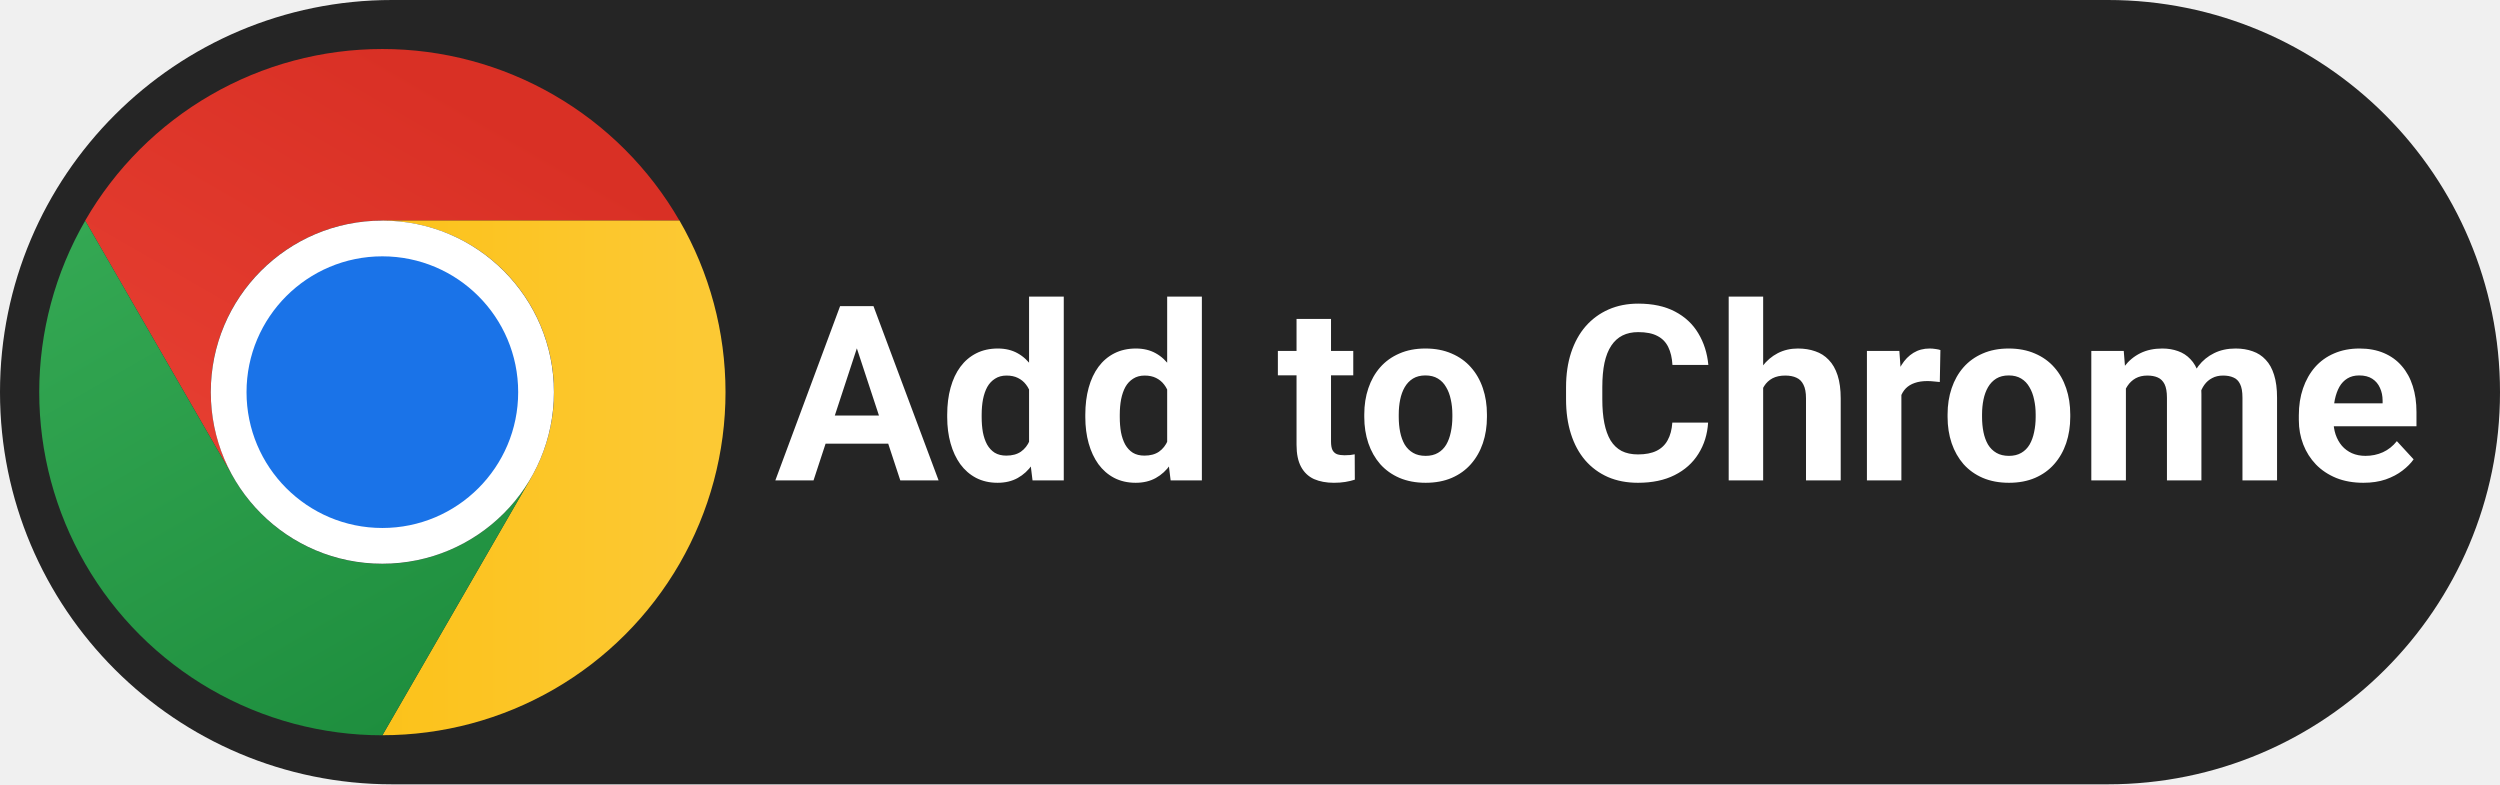
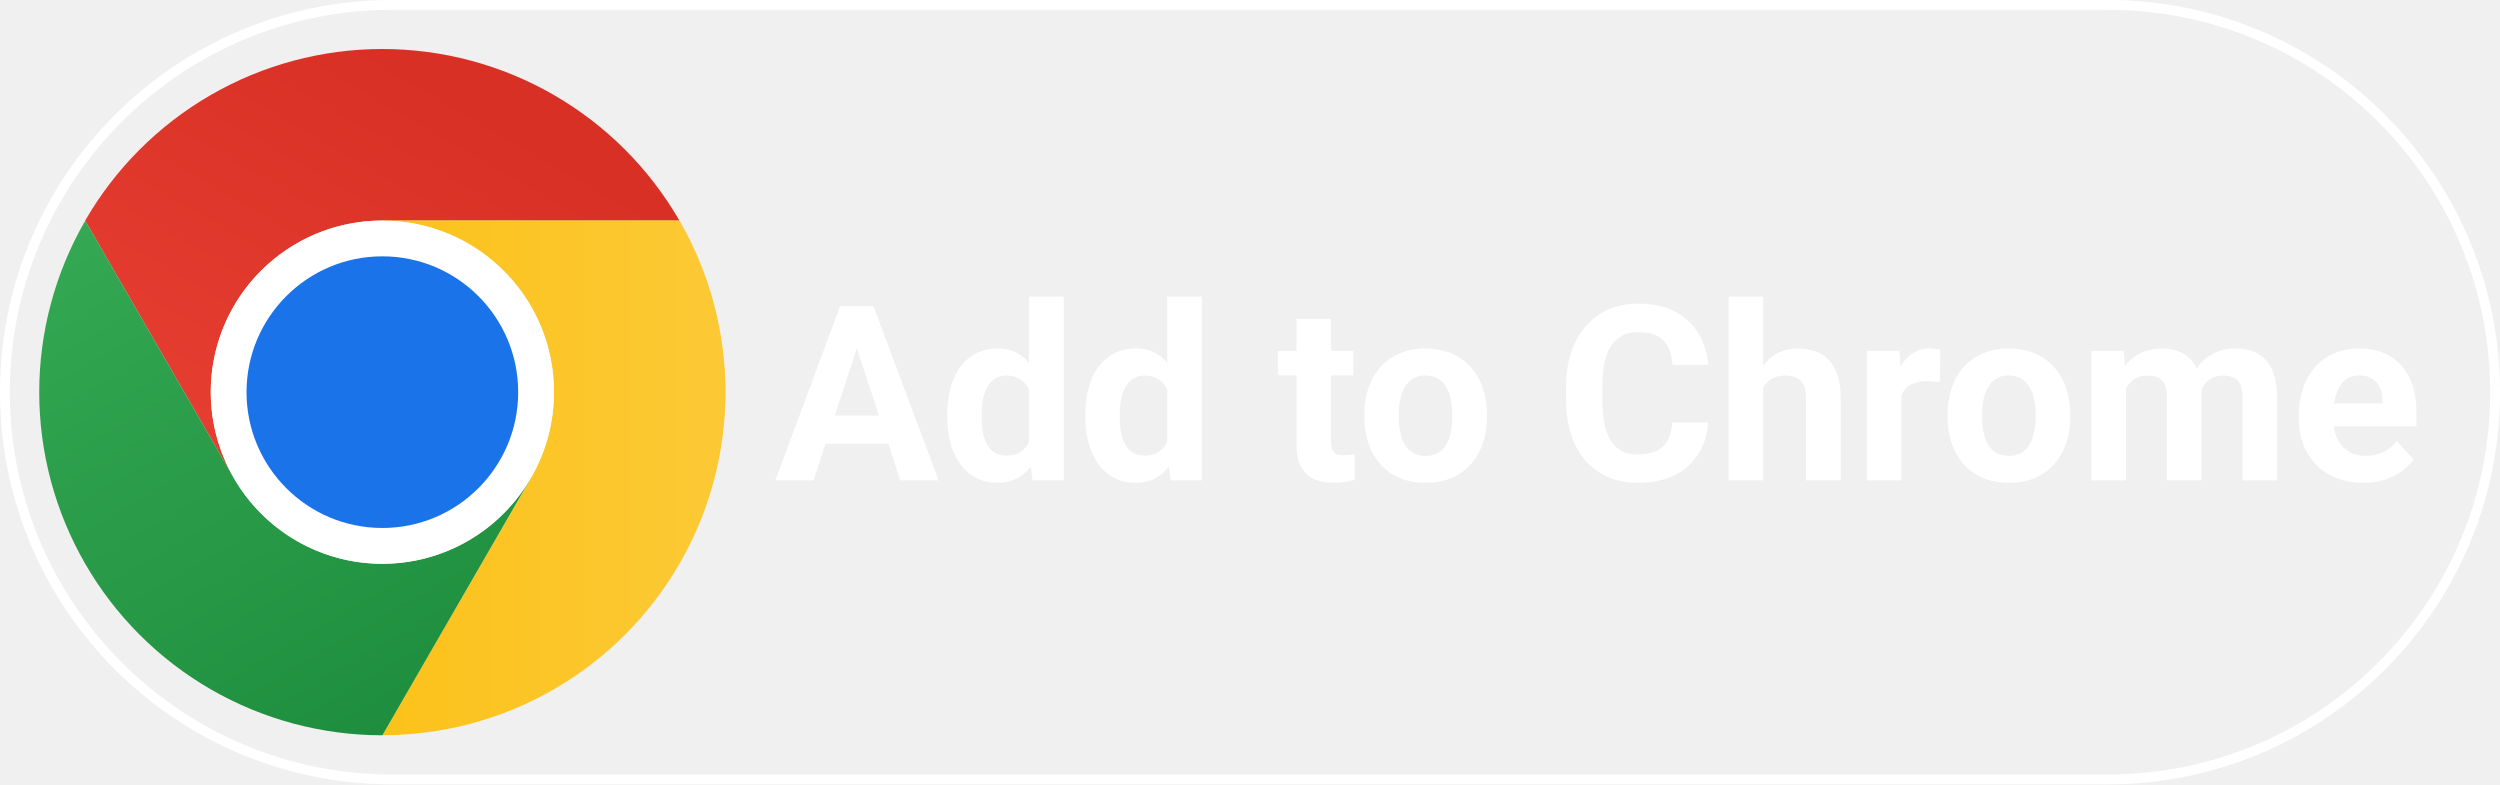
<svg xmlns="http://www.w3.org/2000/svg" width="255" height="80" viewBox="0 0 255 80" fill="none">
-   <path d="M0 40C0 17.909 17.909 0 40 0H215C237.091 0 255 17.909 255 40V40C255 62.091 237.091 80 215 80H40C17.909 80 0 62.091 0 40V40Z" fill="#252525" />
  <g clip-path="url(#clip0_3_3)">
    <path d="M38.995 22.499L69.301 22.499C66.23 17.178 61.813 12.759 56.492 9.688C51.172 6.616 45.137 4.998 38.993 4.999C32.85 4.999 26.814 6.617 21.495 9.69C16.175 12.763 11.758 17.182 8.687 22.503L23.84 48.749L23.854 48.745C22.312 46.087 21.499 43.07 21.495 39.997C21.492 36.924 22.299 33.905 23.834 31.243C25.37 28.582 27.58 26.372 30.241 24.837C32.903 23.301 35.923 22.495 38.995 22.499V22.499Z" fill="url(#paint0_linear_3_3)" />
    <path d="M54.159 48.747L39.006 74.992C45.149 74.993 51.185 73.377 56.505 70.305C61.826 67.234 66.244 62.815 69.315 57.495C72.387 52.174 74.003 46.138 74.002 39.995C74.001 33.851 72.382 27.816 69.309 22.497L39.003 22.497L38.999 22.51C42.072 22.504 45.092 23.309 47.755 24.842C50.418 26.375 52.629 28.584 54.166 31.244C55.704 33.905 56.513 36.924 56.511 39.996C56.51 43.069 55.698 46.087 54.159 48.747V48.747Z" fill="url(#paint1_linear_3_3)" />
    <path d="M23.846 48.755L8.693 22.509C5.62 27.829 4.003 33.864 4.002 40.007C4.002 46.151 5.619 52.186 8.692 57.507C11.764 62.827 16.182 67.244 21.503 70.315C26.824 73.386 32.86 75.002 39.004 75L54.157 48.754L54.147 48.744C52.615 51.408 50.409 53.622 47.75 55.161C45.09 56.7 42.072 57.511 38.999 57.512C35.926 57.514 32.908 56.704 30.247 55.167C27.587 53.629 25.379 51.417 23.846 48.755V48.755Z" fill="url(#paint2_linear_3_3)" />
    <path d="M39 57.5C48.665 57.5 56.5 49.665 56.5 40C56.5 30.335 48.665 22.5 39 22.5C29.335 22.5 21.5 30.335 21.5 40C21.5 49.665 29.335 57.5 39 57.5Z" fill="white" />
    <path d="M39 53.854C46.651 53.854 52.854 47.651 52.854 40C52.854 32.349 46.651 26.146 39 26.146C31.349 26.146 25.146 32.349 25.146 40C25.146 47.651 31.349 53.854 39 53.854Z" fill="#1A73E8" />
  </g>
  <path d="M87.814 34.266L82.98 49H79.085L85.689 31.227H88.168L87.814 34.266ZM91.83 49L86.983 34.266L86.593 31.227H89.095L95.736 49H91.83ZM91.61 42.384V45.252H82.223V42.384H91.61ZM104.964 46.119V30.25H108.504V49H105.318L104.964 46.119ZM96.615 42.555V42.298C96.615 41.289 96.729 40.374 96.957 39.552C97.184 38.722 97.518 38.01 97.957 37.416C98.397 36.822 98.938 36.362 99.581 36.036C100.224 35.711 100.956 35.548 101.778 35.548C102.551 35.548 103.227 35.711 103.805 36.036C104.391 36.362 104.887 36.825 105.294 37.428C105.709 38.022 106.043 38.726 106.295 39.54C106.547 40.345 106.73 41.228 106.844 42.188V42.75C106.73 43.67 106.547 44.524 106.295 45.313C106.043 46.103 105.709 46.795 105.294 47.389C104.887 47.975 104.391 48.43 103.805 48.756C103.219 49.081 102.535 49.244 101.754 49.244C100.932 49.244 100.2 49.077 99.557 48.744C98.922 48.41 98.385 47.942 97.945 47.34C97.514 46.738 97.184 46.03 96.957 45.216C96.729 44.402 96.615 43.515 96.615 42.555ZM100.13 42.298V42.555C100.13 43.1 100.171 43.609 100.252 44.081C100.342 44.553 100.484 44.972 100.68 45.338C100.883 45.696 101.144 45.977 101.461 46.18C101.786 46.376 102.181 46.473 102.645 46.473C103.247 46.473 103.744 46.339 104.134 46.07C104.525 45.794 104.822 45.415 105.025 44.935C105.237 44.455 105.359 43.901 105.392 43.275V41.676C105.367 41.163 105.294 40.703 105.172 40.296C105.058 39.881 104.887 39.527 104.659 39.234C104.439 38.941 104.163 38.714 103.829 38.551C103.504 38.388 103.117 38.307 102.669 38.307C102.214 38.307 101.823 38.412 101.498 38.624C101.172 38.828 100.908 39.108 100.704 39.466C100.509 39.824 100.362 40.248 100.265 40.736C100.175 41.216 100.13 41.737 100.13 42.298ZM119.051 46.119V30.25H122.591V49H119.405L119.051 46.119ZM110.702 42.555V42.298C110.702 41.289 110.816 40.374 111.043 39.552C111.271 38.722 111.605 38.01 112.044 37.416C112.484 36.822 113.025 36.362 113.668 36.036C114.311 35.711 115.043 35.548 115.865 35.548C116.638 35.548 117.314 35.711 117.892 36.036C118.478 36.362 118.974 36.825 119.381 37.428C119.796 38.022 120.13 38.726 120.382 39.54C120.634 40.345 120.817 41.228 120.931 42.188V42.75C120.817 43.67 120.634 44.524 120.382 45.313C120.13 46.103 119.796 46.795 119.381 47.389C118.974 47.975 118.478 48.43 117.892 48.756C117.306 49.081 116.622 49.244 115.841 49.244C115.019 49.244 114.286 49.077 113.644 48.744C113.009 48.41 112.472 47.942 112.032 47.34C111.601 46.738 111.271 46.03 111.043 45.216C110.816 44.402 110.702 43.515 110.702 42.555ZM114.217 42.298V42.555C114.217 43.1 114.258 43.609 114.339 44.081C114.429 44.553 114.571 44.972 114.767 45.338C114.97 45.696 115.23 45.977 115.548 46.18C115.873 46.376 116.268 46.473 116.732 46.473C117.334 46.473 117.831 46.339 118.221 46.07C118.612 45.794 118.909 45.415 119.112 44.935C119.324 44.455 119.446 43.901 119.479 43.275V41.676C119.454 41.163 119.381 40.703 119.259 40.296C119.145 39.881 118.974 39.527 118.746 39.234C118.526 38.941 118.25 38.714 117.916 38.551C117.59 38.388 117.204 38.307 116.756 38.307C116.301 38.307 115.91 38.412 115.584 38.624C115.259 38.828 114.994 39.108 114.791 39.466C114.596 39.824 114.449 40.248 114.352 40.736C114.262 41.216 114.217 41.737 114.217 42.298ZM138.033 35.792V38.282H130.343V35.792H138.033ZM132.247 32.533H135.763V45.02C135.763 45.403 135.812 45.696 135.909 45.899C136.015 46.103 136.17 46.245 136.373 46.327C136.576 46.4 136.833 46.437 137.142 46.437C137.362 46.437 137.557 46.428 137.728 46.412C137.907 46.388 138.058 46.363 138.18 46.339L138.192 48.927C137.891 49.024 137.565 49.102 137.215 49.159C136.865 49.216 136.479 49.244 136.056 49.244C135.283 49.244 134.607 49.118 134.029 48.866C133.46 48.605 133.02 48.19 132.711 47.621C132.402 47.051 132.247 46.302 132.247 45.374V32.533ZM139.156 42.53V42.274C139.156 41.306 139.295 40.414 139.571 39.601C139.848 38.779 140.251 38.067 140.78 37.464C141.309 36.862 141.96 36.394 142.733 36.06C143.506 35.719 144.393 35.548 145.394 35.548C146.395 35.548 147.286 35.719 148.067 36.06C148.849 36.394 149.504 36.862 150.033 37.464C150.57 38.067 150.977 38.779 151.253 39.601C151.53 40.414 151.668 41.306 151.668 42.274V42.53C151.668 43.491 151.53 44.382 151.253 45.204C150.977 46.017 150.57 46.73 150.033 47.34C149.504 47.942 148.853 48.41 148.08 48.744C147.306 49.077 146.419 49.244 145.418 49.244C144.417 49.244 143.526 49.077 142.745 48.744C141.972 48.41 141.317 47.942 140.78 47.34C140.251 46.73 139.848 46.017 139.571 45.204C139.295 44.382 139.156 43.491 139.156 42.53ZM142.672 42.274V42.53C142.672 43.084 142.721 43.6 142.818 44.081C142.916 44.561 143.071 44.984 143.282 45.35C143.502 45.708 143.787 45.989 144.137 46.192C144.487 46.396 144.914 46.498 145.418 46.498C145.907 46.498 146.326 46.396 146.676 46.192C147.026 45.989 147.306 45.708 147.518 45.35C147.73 44.984 147.884 44.561 147.982 44.081C148.088 43.6 148.141 43.084 148.141 42.53V42.274C148.141 41.737 148.088 41.232 147.982 40.76C147.884 40.28 147.726 39.857 147.506 39.491C147.294 39.116 147.014 38.823 146.664 38.612C146.314 38.4 145.89 38.294 145.394 38.294C144.898 38.294 144.474 38.4 144.125 38.612C143.783 38.823 143.502 39.116 143.282 39.491C143.071 39.857 142.916 40.28 142.818 40.76C142.721 41.232 142.672 41.737 142.672 42.274ZM170.577 43.104H174.227C174.154 44.3 173.824 45.362 173.238 46.29C172.66 47.218 171.851 47.942 170.809 48.463C169.776 48.984 168.53 49.244 167.074 49.244C165.934 49.244 164.913 49.049 164.01 48.658C163.106 48.259 162.333 47.69 161.69 46.949C161.056 46.209 160.571 45.313 160.238 44.264C159.904 43.214 159.737 42.038 159.737 40.736V39.503C159.737 38.201 159.908 37.025 160.25 35.975C160.6 34.917 161.096 34.018 161.739 33.277C162.39 32.537 163.167 31.967 164.071 31.568C164.974 31.17 165.983 30.97 167.098 30.97C168.579 30.97 169.828 31.239 170.846 31.776C171.871 32.313 172.665 33.053 173.226 33.998C173.796 34.942 174.138 36.016 174.251 37.22H170.589C170.549 36.504 170.406 35.898 170.162 35.401C169.918 34.897 169.548 34.518 169.051 34.266C168.563 34.006 167.912 33.876 167.098 33.876C166.488 33.876 165.955 33.989 165.499 34.217C165.043 34.445 164.661 34.791 164.352 35.255C164.042 35.719 163.81 36.305 163.656 37.013C163.509 37.713 163.436 38.535 163.436 39.478V40.736C163.436 41.655 163.505 42.465 163.644 43.165C163.782 43.857 163.993 44.443 164.278 44.923C164.571 45.395 164.946 45.753 165.401 45.997C165.865 46.233 166.423 46.351 167.074 46.351C167.839 46.351 168.469 46.229 168.966 45.985C169.462 45.741 169.841 45.379 170.101 44.898C170.37 44.418 170.528 43.82 170.577 43.104ZM179.842 30.25V49H176.327V30.25H179.842ZM179.342 41.932H178.377C178.386 41.013 178.508 40.166 178.744 39.393C178.98 38.612 179.317 37.936 179.757 37.367C180.196 36.789 180.721 36.341 181.332 36.024C181.95 35.706 182.634 35.548 183.382 35.548C184.033 35.548 184.623 35.641 185.152 35.829C185.689 36.008 186.149 36.301 186.532 36.708C186.922 37.106 187.223 37.631 187.435 38.282C187.647 38.933 187.752 39.723 187.752 40.65V49H184.212V40.626C184.212 40.04 184.127 39.58 183.956 39.247C183.793 38.905 183.553 38.665 183.236 38.526C182.927 38.38 182.544 38.307 182.088 38.307C181.584 38.307 181.153 38.4 180.794 38.587C180.444 38.775 180.164 39.035 179.952 39.369C179.741 39.694 179.586 40.077 179.488 40.516C179.391 40.956 179.342 41.428 179.342 41.932ZM193.941 38.673V49H190.426V35.792H193.734L193.941 38.673ZM197.921 35.706L197.86 38.966C197.689 38.941 197.481 38.921 197.237 38.905C197.001 38.88 196.786 38.868 196.59 38.868C196.094 38.868 195.663 38.933 195.296 39.063C194.938 39.185 194.637 39.369 194.393 39.613C194.157 39.857 193.978 40.154 193.856 40.504C193.742 40.854 193.677 41.253 193.661 41.7L192.953 41.48C192.953 40.626 193.038 39.841 193.209 39.124C193.38 38.4 193.628 37.77 193.954 37.232C194.287 36.695 194.694 36.28 195.174 35.987C195.654 35.694 196.204 35.548 196.822 35.548C197.018 35.548 197.217 35.564 197.42 35.597C197.624 35.621 197.791 35.658 197.921 35.706ZM198.653 42.53V42.274C198.653 41.306 198.792 40.414 199.068 39.601C199.345 38.779 199.748 38.067 200.277 37.464C200.806 36.862 201.457 36.394 202.23 36.06C203.003 35.719 203.89 35.548 204.891 35.548C205.892 35.548 206.783 35.719 207.564 36.06C208.346 36.394 209.001 36.862 209.53 37.464C210.067 38.067 210.474 38.779 210.75 39.601C211.027 40.414 211.166 41.306 211.166 42.274V42.53C211.166 43.491 211.027 44.382 210.75 45.204C210.474 46.017 210.067 46.73 209.53 47.34C209.001 47.942 208.35 48.41 207.577 48.744C206.804 49.077 205.917 49.244 204.916 49.244C203.915 49.244 203.023 49.077 202.242 48.744C201.469 48.41 200.814 47.942 200.277 47.34C199.748 46.73 199.345 46.017 199.068 45.204C198.792 44.382 198.653 43.491 198.653 42.53ZM202.169 42.274V42.53C202.169 43.084 202.218 43.6 202.315 44.081C202.413 44.561 202.568 44.984 202.779 45.35C202.999 45.708 203.284 45.989 203.634 46.192C203.984 46.396 204.411 46.498 204.916 46.498C205.404 46.498 205.823 46.396 206.173 46.192C206.523 45.989 206.804 45.708 207.015 45.35C207.227 44.984 207.381 44.561 207.479 44.081C207.585 43.6 207.638 43.084 207.638 42.53V42.274C207.638 41.737 207.585 41.232 207.479 40.76C207.381 40.28 207.223 39.857 207.003 39.491C206.791 39.116 206.511 38.823 206.161 38.612C205.811 38.4 205.388 38.294 204.891 38.294C204.395 38.294 203.972 38.4 203.622 38.612C203.28 38.823 202.999 39.116 202.779 39.491C202.568 39.857 202.413 40.28 202.315 40.76C202.218 41.232 202.169 41.737 202.169 42.274ZM216.842 38.526V49H213.314V35.792H216.622L216.842 38.526ZM216.354 41.932H215.377C215.377 41.013 215.487 40.166 215.707 39.393C215.934 38.612 216.264 37.936 216.695 37.367C217.135 36.789 217.676 36.341 218.319 36.024C218.962 35.706 219.706 35.548 220.553 35.548C221.139 35.548 221.676 35.637 222.164 35.816C222.652 35.987 223.071 36.26 223.421 36.634C223.779 37.001 224.056 37.481 224.251 38.075C224.447 38.661 224.544 39.365 224.544 40.187V49H221.029V40.577C221.029 39.975 220.947 39.511 220.785 39.185C220.622 38.86 220.39 38.632 220.089 38.502C219.796 38.372 219.442 38.307 219.027 38.307C218.571 38.307 218.172 38.4 217.831 38.587C217.497 38.775 217.22 39.035 217 39.369C216.781 39.694 216.618 40.077 216.512 40.516C216.406 40.956 216.354 41.428 216.354 41.932ZM224.215 41.529L222.958 41.688C222.958 40.825 223.063 40.024 223.275 39.283C223.495 38.543 223.816 37.892 224.239 37.33C224.671 36.769 225.204 36.333 225.838 36.024C226.473 35.706 227.206 35.548 228.036 35.548C228.67 35.548 229.248 35.641 229.769 35.829C230.29 36.008 230.733 36.297 231.1 36.695C231.474 37.086 231.759 37.599 231.954 38.233C232.158 38.868 232.259 39.645 232.259 40.565V49H228.731V40.565C228.731 39.955 228.65 39.491 228.487 39.173C228.333 38.848 228.105 38.624 227.804 38.502C227.511 38.372 227.161 38.307 226.754 38.307C226.331 38.307 225.96 38.392 225.643 38.563C225.326 38.726 225.061 38.954 224.85 39.247C224.638 39.54 224.479 39.881 224.374 40.272C224.268 40.654 224.215 41.074 224.215 41.529ZM241.061 49.244C240.035 49.244 239.116 49.081 238.302 48.756C237.488 48.422 236.796 47.962 236.227 47.377C235.665 46.791 235.234 46.111 234.933 45.338C234.632 44.557 234.481 43.727 234.481 42.848V42.359C234.481 41.358 234.623 40.443 234.908 39.613C235.193 38.783 235.6 38.062 236.129 37.452C236.666 36.842 237.317 36.374 238.082 36.048C238.847 35.715 239.71 35.548 240.67 35.548C241.606 35.548 242.436 35.703 243.16 36.012C243.884 36.321 244.491 36.76 244.979 37.33C245.475 37.9 245.85 38.583 246.102 39.381C246.354 40.17 246.48 41.049 246.48 42.018V43.482H235.982V41.139H243.026V40.87C243.026 40.382 242.936 39.947 242.757 39.564C242.586 39.173 242.326 38.864 241.976 38.636C241.626 38.408 241.179 38.294 240.633 38.294C240.169 38.294 239.771 38.396 239.437 38.6C239.103 38.803 238.831 39.088 238.619 39.454C238.416 39.82 238.261 40.252 238.155 40.748C238.058 41.236 238.009 41.773 238.009 42.359V42.848C238.009 43.377 238.082 43.865 238.229 44.312C238.383 44.76 238.599 45.147 238.875 45.472C239.16 45.798 239.502 46.05 239.901 46.229C240.308 46.408 240.768 46.498 241.28 46.498C241.915 46.498 242.505 46.376 243.05 46.131C243.604 45.879 244.08 45.501 244.479 44.996L246.188 46.852C245.911 47.25 245.532 47.633 245.052 47.999C244.58 48.365 244.011 48.666 243.343 48.902C242.676 49.13 241.915 49.244 241.061 49.244Z" fill="white" />
+   <rect x="0.5" y="0.5" width="254" height="79" rx="39.5" stroke="white" />
  <defs>
    <linearGradient id="paint0_linear_3_3" x1="65.521" y1="20.315" x2="35.214" y2="72.808" gradientUnits="userSpaceOnUse">
      <stop stop-color="#D93025" />
      <stop offset="1" stop-color="#EA4335" />
    </linearGradient>
    <linearGradient id="paint1_linear_3_3" x1="71.296" y1="26.874" x2="10.682" y2="26.874" gradientUnits="userSpaceOnUse">
      <stop stop-color="#FCC934" />
      <stop offset="1" stop-color="#FBBC04" />
    </linearGradient>
    <linearGradient id="paint2_linear_3_3" x1="42.789" y1="72.815" x2="12.482" y2="20.321" gradientUnits="userSpaceOnUse">
      <stop stop-color="#1E8E3E" />
      <stop offset="1" stop-color="#34A853" />
    </linearGradient>
    <clipPath id="clip0_3_3">
      <rect width="70" height="70" fill="white" transform="translate(4 5)" />
    </clipPath>
  </defs>
</svg>
